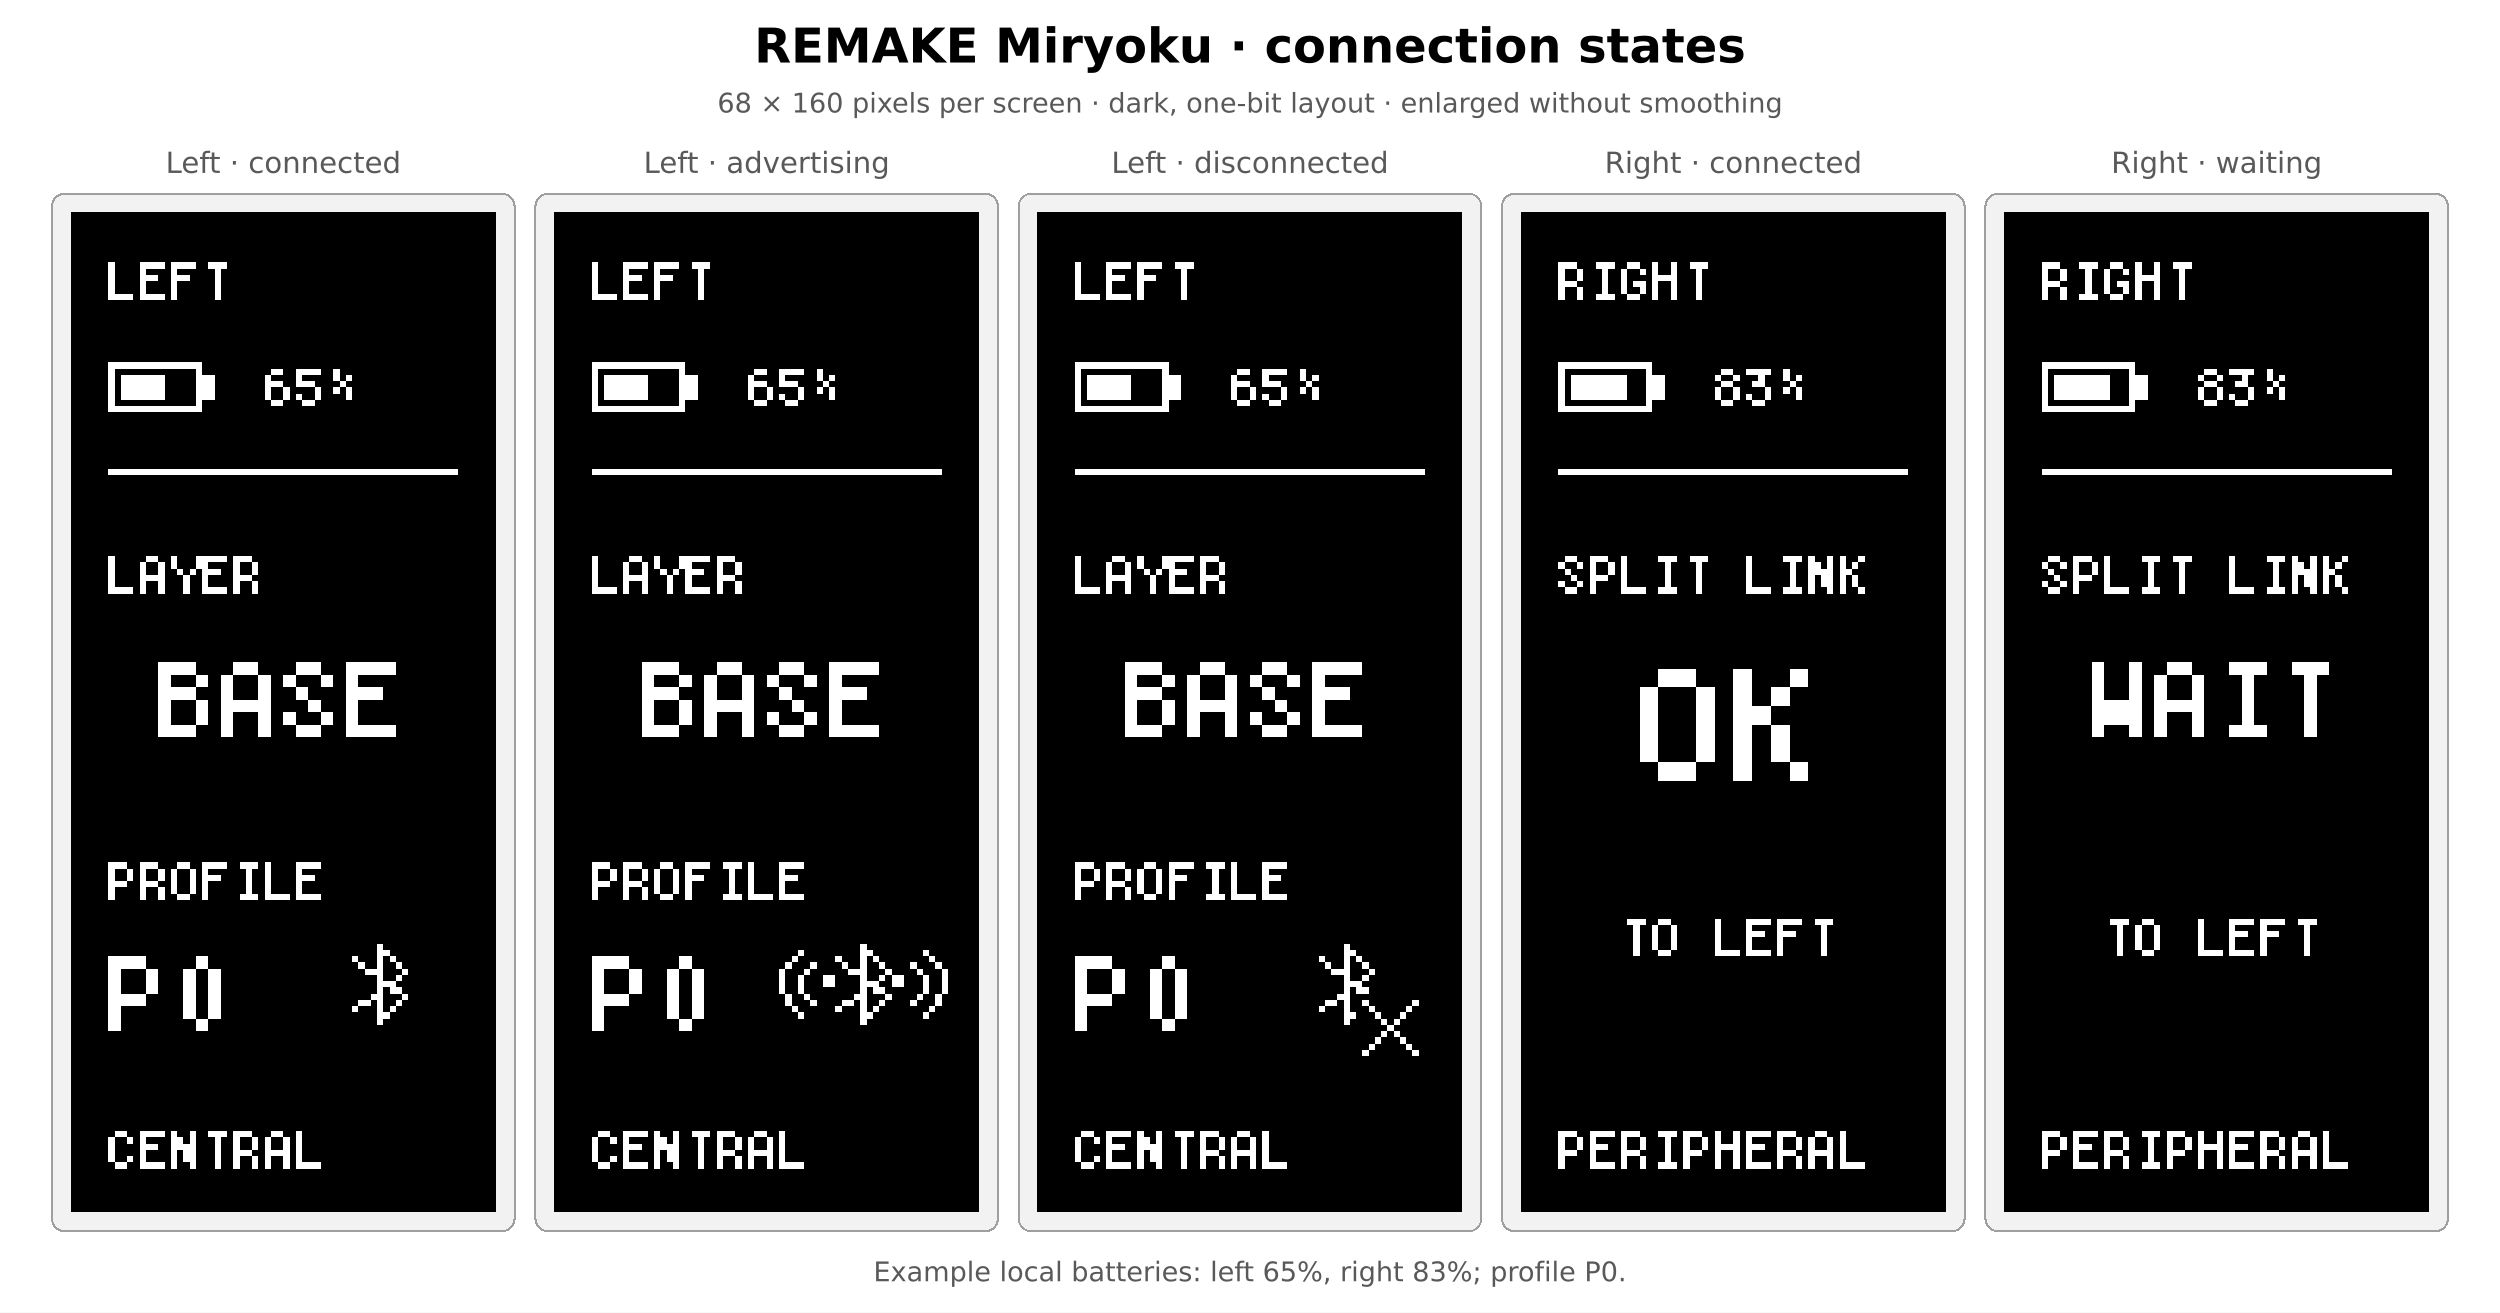
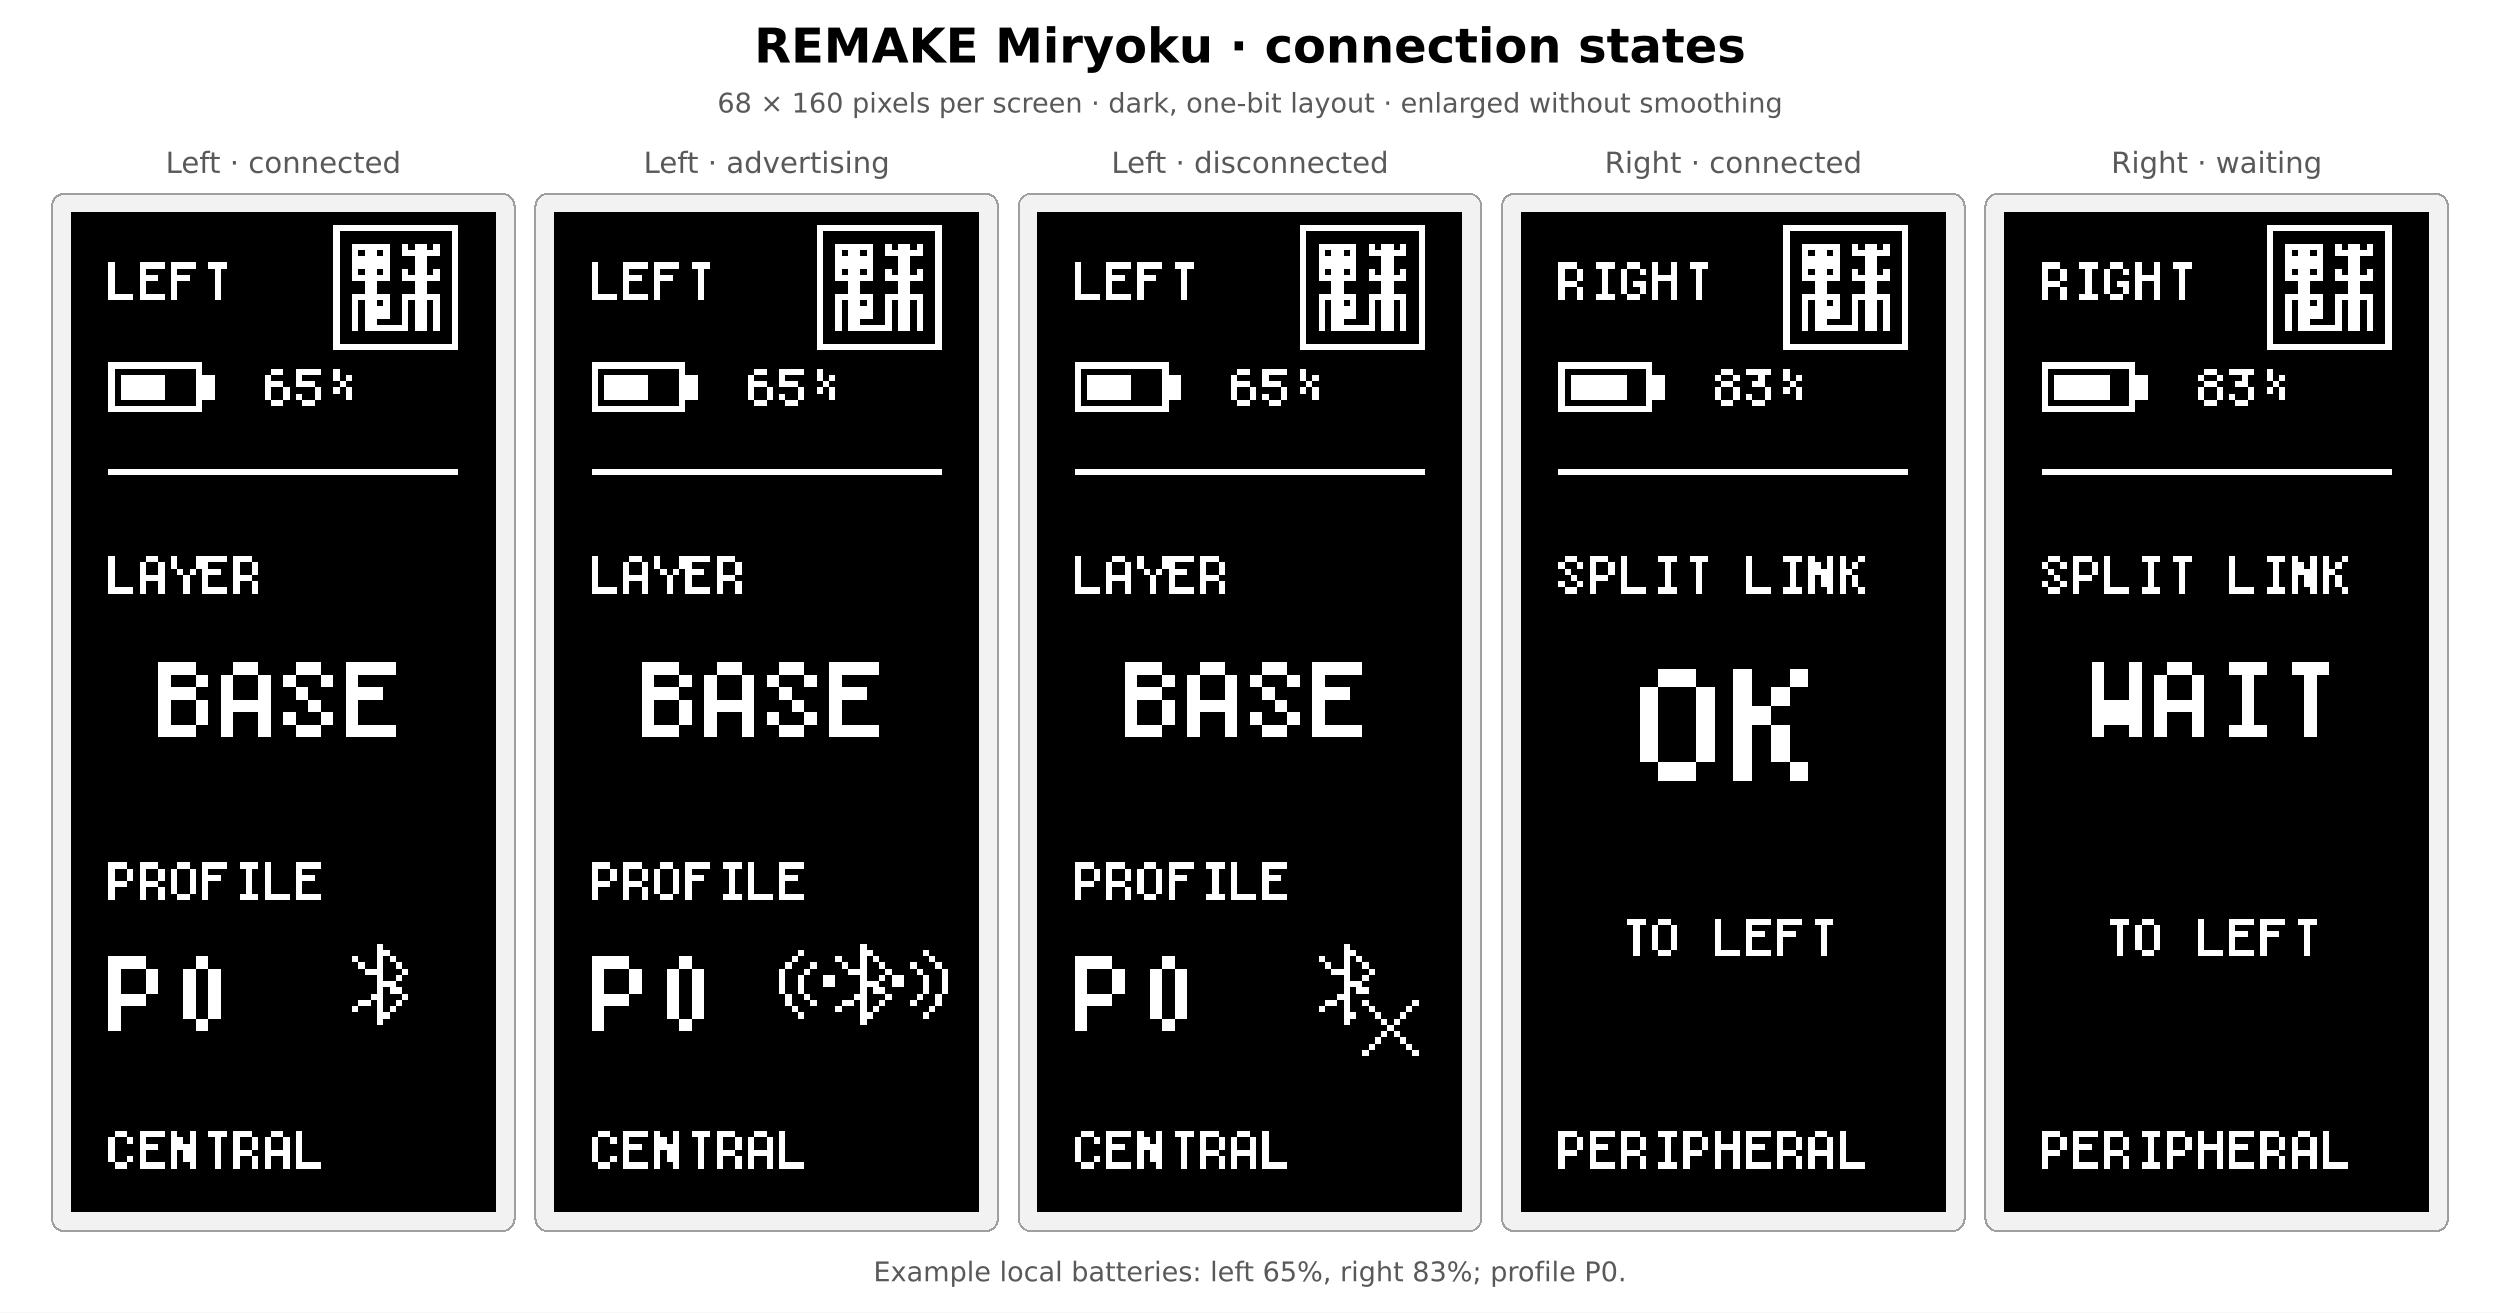
<svg xmlns="http://www.w3.org/2000/svg" width="1200" height="630" viewBox="0 0 1200 630" role="img" aria-labelledby="title description">
+   <defs>
+     <path id="miryoku-seal" fill="#fff" d="M42 2h20v1h-20zM42 3h1v19h-1zM61 3h1v19h-1zM45 5h6v1h-6zM53 5h1v2h-1zM55 5h2v14h-2zM58 5h1v2h-1zM45 6h1v5h-1zM47 6h2v13h-2zM50 6h1v5h-1zM54 6h1v1h-1zM57 6h1v1h-1zM46 7h1v2h-1zM49 7h1v2h-1zM53 9h1v2h-1zM58 9h1v2h-1zM46 10h1v1h-1zM49 10h1v1h-1zM54 10h1v1h-1zM57 10h1v1h-1zM45 13h2v1h-2zM49 13h2v1h-2zM53 13h2v1h-2zM57 13h2v1h-2zM45 14h1v5h-1zM50 14h1v3h-1zM53 14h1v5h-1zM58 14h1v5h-1zM49 15h1v2h-1zM49 18h4v1h-4zM43 21h18v1h-18z" />
+   </defs>
  <rect width="1200" height="100%" fill="#ffffff" />
  <g fill="#000000" font-family="DejaVu Sans, sans-serif" text-anchor="middle">
    <text x="600" y="30" font-size="23" font-weight="600">REMAKE Miryoku · connection states</text>
    <text fill="#595959" x="600" y="54" font-size="13">68 × 160 pixels per screen · dark, one-bit layout · enlarged without smoothing</text>
    <text fill="#595959" x="136" y="83" font-size="14">Left · connected</text>
    <g transform="translate(34 102) scale(3)" shape-rendering="crispEdges">
      <rect class="preview-bezel" x="-3" y="-3" width="74" height="166" rx="2" fill="#f2f2f2" stroke="#9f9f9f" stroke-width="0.333" />
      <rect width="68" height="160" fill="#000" />
+       <use href="#miryoku-seal" />
      <path fill="#fff" d="M6 8h1v1h-1zM11 8h4v1h-4zM16 8h4v1h-4zM22 8h3v1h-3zM6 9h1v1h-1zM11 9h1v1h-1zM16 9h1v1h-1zM23 9h1v1h-1zM6 10h1v1h-1zM11 10h3v1h-3zM16 10h3v1h-3zM23 10h1v1h-1zM6 11h1v1h-1zM11 11h1v1h-1zM16 11h1v1h-1zM23 11h1v1h-1zM6 12h1v1h-1zM11 12h1v1h-1zM16 12h1v1h-1zM23 12h1v1h-1zM6 13h4v1h-4zM11 13h4v1h-4zM16 13h1v1h-1zM23 13h1v1h-1zM6 24h15v1h-15zM6 25h1v1h-1zM20 25h1v1h-1zM32 25h2v1h-2zM36 25h4v1h-4zM42 25h1v1h-1zM6 26h1v1h-1zM8 26h7v1h-7zM20 26h3v1h-3zM31 26h1v1h-1zM36 26h1v1h-1zM42 26h1v1h-1zM44 26h1v1h-1zM6 27h1v1h-1zM8 27h7v1h-7zM20 27h3v1h-3zM31 27h3v1h-3zM36 27h3v1h-3zM43 27h1v1h-1zM6 28h1v1h-1zM8 28h7v1h-7zM20 28h3v1h-3zM31 28h1v1h-1zM34 28h1v1h-1zM39 28h1v1h-1zM42 28h1v1h-1zM44 28h1v1h-1zM6 29h1v1h-1zM8 29h7v1h-7zM20 29h3v1h-3zM31 29h1v1h-1zM34 29h1v1h-1zM36 29h1v1h-1zM39 29h1v1h-1zM44 29h1v1h-1zM6 30h1v1h-1zM20 30h1v1h-1zM32 30h2v1h-2zM37 30h2v1h-2zM6 31h15v1h-15zM6 41h56v1h-56zM6 55h1v1h-1zM12 55h2v1h-2zM16 55h1v1h-1zM20 55h5v1h-5zM26 55h3v1h-3zM6 56h1v1h-1zM11 56h1v1h-1zM14 56h1v1h-1zM16 56h1v1h-1zM20 56h2v1h-2zM26 56h1v1h-1zM29 56h1v1h-1zM6 57h1v1h-1zM11 57h1v1h-1zM14 57h1v1h-1zM17 57h1v1h-1zM19 57h1v1h-1zM21 57h3v1h-3zM26 57h1v1h-1zM29 57h1v1h-1zM6 58h1v1h-1zM11 58h4v1h-4zM18 58h1v1h-1zM21 58h1v1h-1zM26 58h3v1h-3zM6 59h1v1h-1zM11 59h1v1h-1zM14 59h1v1h-1zM18 59h1v1h-1zM21 59h1v1h-1zM26 59h1v1h-1zM29 59h1v1h-1zM6 60h4v1h-4zM11 60h1v1h-1zM14 60h1v1h-1zM18 60h1v1h-1zM21 60h4v1h-4zM26 60h1v1h-1zM29 60h1v1h-1zM14 72h6v1h-6zM26 72h4v1h-4zM36 72h4v1h-4zM44 72h8v1h-8zM14 73h6v1h-6zM26 73h4v1h-4zM36 73h4v1h-4zM44 73h8v1h-8zM14 74h2v1h-2zM20 74h2v1h-2zM24 74h2v1h-2zM30 74h2v1h-2zM34 74h2v1h-2zM40 74h2v1h-2zM44 74h2v1h-2zM14 75h2v1h-2zM20 75h2v1h-2zM24 75h2v1h-2zM30 75h2v1h-2zM34 75h2v1h-2zM40 75h2v1h-2zM44 75h2v1h-2zM14 76h6v1h-6zM24 76h2v1h-2zM30 76h2v1h-2zM36 76h2v1h-2zM44 76h6v1h-6zM14 77h6v1h-6zM24 77h2v1h-2zM30 77h2v1h-2zM36 77h2v1h-2zM44 77h6v1h-6zM14 78h2v1h-2zM20 78h2v1h-2zM24 78h8v1h-8zM38 78h2v1h-2zM44 78h2v1h-2zM14 79h2v1h-2zM20 79h2v1h-2zM24 79h8v1h-8zM38 79h2v1h-2zM44 79h2v1h-2zM14 80h2v1h-2zM20 80h2v1h-2zM24 80h2v1h-2zM30 80h2v1h-2zM34 80h2v1h-2zM40 80h2v1h-2zM44 80h2v1h-2zM14 81h2v1h-2zM20 81h2v1h-2zM24 81h2v1h-2zM30 81h2v1h-2zM34 81h2v1h-2zM40 81h2v1h-2zM44 81h2v1h-2zM14 82h6v1h-6zM24 82h2v1h-2zM30 82h2v1h-2zM36 82h4v1h-4zM44 82h8v1h-8zM14 83h6v1h-6zM24 83h2v1h-2zM30 83h2v1h-2zM36 83h4v1h-4zM44 83h8v1h-8zM6 104h3v1h-3zM11 104h3v1h-3zM17 104h2v1h-2zM21 104h4v1h-4zM27 104h3v1h-3zM31 104h1v1h-1zM36 104h4v1h-4zM6 105h1v1h-1zM9 105h1v1h-1zM11 105h1v1h-1zM14 105h1v1h-1zM16 105h1v1h-1zM19 105h1v1h-1zM21 105h1v1h-1zM28 105h1v1h-1zM31 105h1v1h-1zM36 105h1v1h-1zM6 106h1v1h-1zM9 106h1v1h-1zM11 106h1v1h-1zM14 106h1v1h-1zM16 106h1v1h-1zM19 106h1v1h-1zM21 106h3v1h-3zM28 106h1v1h-1zM31 106h1v1h-1zM36 106h3v1h-3zM6 107h3v1h-3zM11 107h3v1h-3zM16 107h1v1h-1zM19 107h1v1h-1zM21 107h1v1h-1zM28 107h1v1h-1zM31 107h1v1h-1zM36 107h1v1h-1zM6 108h1v1h-1zM11 108h1v1h-1zM14 108h1v1h-1zM16 108h1v1h-1zM19 108h1v1h-1zM21 108h1v1h-1zM28 108h1v1h-1zM31 108h1v1h-1zM36 108h1v1h-1zM6 109h1v1h-1zM11 109h1v1h-1zM14 109h1v1h-1zM17 109h2v1h-2zM21 109h1v1h-1zM27 109h3v1h-3zM31 109h4v1h-4zM36 109h4v1h-4zM49 117h1v1h-1zM49 118h2v1h-2zM6 119h6v1h-6zM20 119h2v1h-2zM45 119h1v1h-1zM49 119h1v1h-1zM51 119h1v1h-1zM6 120h6v1h-6zM20 120h2v1h-2zM46 120h1v1h-1zM49 120h1v1h-1zM52 120h1v1h-1zM6 121h2v1h-2zM12 121h2v1h-2zM18 121h2v1h-2zM22 121h2v1h-2zM47 121h3v1h-3zM53 121h1v1h-1zM6 122h2v1h-2zM12 122h2v1h-2zM18 122h2v1h-2zM22 122h2v1h-2zM49 122h1v1h-1zM52 122h1v1h-1zM6 123h2v1h-2zM12 123h2v1h-2zM18 123h2v1h-2zM22 123h2v1h-2zM49 123h3v1h-3zM6 124h2v1h-2zM12 124h2v1h-2zM18 124h2v1h-2zM22 124h2v1h-2zM49 124h1v1h-1zM51 124h2v1h-2zM6 125h6v1h-6zM18 125h2v1h-2zM22 125h2v1h-2zM48 125h2v1h-2zM53 125h1v1h-1zM6 126h6v1h-6zM18 126h2v1h-2zM22 126h2v1h-2zM46 126h2v1h-2zM49 126h1v1h-1zM52 126h1v1h-1zM6 127h2v1h-2zM18 127h2v1h-2zM22 127h2v1h-2zM45 127h1v1h-1zM49 127h1v1h-1zM51 127h1v1h-1zM6 128h2v1h-2zM18 128h2v1h-2zM22 128h2v1h-2zM49 128h2v1h-2zM6 129h2v1h-2zM20 129h2v1h-2zM49 129h1v1h-1zM6 130h2v1h-2zM20 130h2v1h-2zM7 147h2v1h-2zM11 147h4v1h-4zM16 147h1v1h-1zM19 147h1v1h-1zM22 147h3v1h-3zM26 147h3v1h-3zM32 147h2v1h-2zM36 147h1v1h-1zM6 148h1v1h-1zM9 148h1v1h-1zM11 148h1v1h-1zM16 148h2v1h-2zM19 148h1v1h-1zM23 148h1v1h-1zM26 148h1v1h-1zM29 148h1v1h-1zM31 148h1v1h-1zM34 148h1v1h-1zM36 148h1v1h-1zM6 149h1v1h-1zM11 149h3v1h-3zM16 149h4v1h-4zM23 149h1v1h-1zM26 149h1v1h-1zM29 149h1v1h-1zM31 149h1v1h-1zM34 149h1v1h-1zM36 149h1v1h-1zM6 150h1v1h-1zM11 150h1v1h-1zM16 150h1v1h-1zM18 150h2v1h-2zM23 150h1v1h-1zM26 150h3v1h-3zM31 150h4v1h-4zM36 150h1v1h-1zM6 151h1v1h-1zM9 151h1v1h-1zM11 151h1v1h-1zM16 151h1v1h-1zM18 151h2v1h-2zM23 151h1v1h-1zM26 151h1v1h-1zM29 151h1v1h-1zM31 151h1v1h-1zM34 151h1v1h-1zM36 151h1v1h-1zM7 152h2v1h-2zM11 152h4v1h-4zM16 152h1v1h-1zM19 152h1v1h-1zM23 152h1v1h-1zM26 152h1v1h-1zM29 152h1v1h-1zM31 152h1v1h-1zM34 152h1v1h-1zM36 152h4v1h-4z" />
    </g>
    <text fill="#595959" x="368" y="83" font-size="14">Left · advertising</text>
    <g transform="translate(266 102) scale(3)" shape-rendering="crispEdges">
      <rect class="preview-bezel" x="-3" y="-3" width="74" height="166" rx="2" fill="#f2f2f2" stroke="#9f9f9f" stroke-width="0.333" />
      <rect width="68" height="160" fill="#000" />
+       <use href="#miryoku-seal" />
      <path fill="#fff" d="M6 8h1v1h-1zM11 8h4v1h-4zM16 8h4v1h-4zM22 8h3v1h-3zM6 9h1v1h-1zM11 9h1v1h-1zM16 9h1v1h-1zM23 9h1v1h-1zM6 10h1v1h-1zM11 10h3v1h-3zM16 10h3v1h-3zM23 10h1v1h-1zM6 11h1v1h-1zM11 11h1v1h-1zM16 11h1v1h-1zM23 11h1v1h-1zM6 12h1v1h-1zM11 12h1v1h-1zM16 12h1v1h-1zM23 12h1v1h-1zM6 13h4v1h-4zM11 13h4v1h-4zM16 13h1v1h-1zM23 13h1v1h-1zM6 24h15v1h-15zM6 25h1v1h-1zM20 25h1v1h-1zM32 25h2v1h-2zM36 25h4v1h-4zM42 25h1v1h-1zM6 26h1v1h-1zM8 26h7v1h-7zM20 26h3v1h-3zM31 26h1v1h-1zM36 26h1v1h-1zM42 26h1v1h-1zM44 26h1v1h-1zM6 27h1v1h-1zM8 27h7v1h-7zM20 27h3v1h-3zM31 27h3v1h-3zM36 27h3v1h-3zM43 27h1v1h-1zM6 28h1v1h-1zM8 28h7v1h-7zM20 28h3v1h-3zM31 28h1v1h-1zM34 28h1v1h-1zM39 28h1v1h-1zM42 28h1v1h-1zM44 28h1v1h-1zM6 29h1v1h-1zM8 29h7v1h-7zM20 29h3v1h-3zM31 29h1v1h-1zM34 29h1v1h-1zM36 29h1v1h-1zM39 29h1v1h-1zM44 29h1v1h-1zM6 30h1v1h-1zM20 30h1v1h-1zM32 30h2v1h-2zM37 30h2v1h-2zM6 31h15v1h-15zM6 41h56v1h-56zM6 55h1v1h-1zM12 55h2v1h-2zM16 55h1v1h-1zM20 55h5v1h-5zM26 55h3v1h-3zM6 56h1v1h-1zM11 56h1v1h-1zM14 56h1v1h-1zM16 56h1v1h-1zM20 56h2v1h-2zM26 56h1v1h-1zM29 56h1v1h-1zM6 57h1v1h-1zM11 57h1v1h-1zM14 57h1v1h-1zM17 57h1v1h-1zM19 57h1v1h-1zM21 57h3v1h-3zM26 57h1v1h-1zM29 57h1v1h-1zM6 58h1v1h-1zM11 58h4v1h-4zM18 58h1v1h-1zM21 58h1v1h-1zM26 58h3v1h-3zM6 59h1v1h-1zM11 59h1v1h-1zM14 59h1v1h-1zM18 59h1v1h-1zM21 59h1v1h-1zM26 59h1v1h-1zM29 59h1v1h-1zM6 60h4v1h-4zM11 60h1v1h-1zM14 60h1v1h-1zM18 60h1v1h-1zM21 60h4v1h-4zM26 60h1v1h-1zM29 60h1v1h-1zM14 72h6v1h-6zM26 72h4v1h-4zM36 72h4v1h-4zM44 72h8v1h-8zM14 73h6v1h-6zM26 73h4v1h-4zM36 73h4v1h-4zM44 73h8v1h-8zM14 74h2v1h-2zM20 74h2v1h-2zM24 74h2v1h-2zM30 74h2v1h-2zM34 74h2v1h-2zM40 74h2v1h-2zM44 74h2v1h-2zM14 75h2v1h-2zM20 75h2v1h-2zM24 75h2v1h-2zM30 75h2v1h-2zM34 75h2v1h-2zM40 75h2v1h-2zM44 75h2v1h-2zM14 76h6v1h-6zM24 76h2v1h-2zM30 76h2v1h-2zM36 76h2v1h-2zM44 76h6v1h-6zM14 77h6v1h-6zM24 77h2v1h-2zM30 77h2v1h-2zM36 77h2v1h-2zM44 77h6v1h-6zM14 78h2v1h-2zM20 78h2v1h-2zM24 78h8v1h-8zM38 78h2v1h-2zM44 78h2v1h-2zM14 79h2v1h-2zM20 79h2v1h-2zM24 79h8v1h-8zM38 79h2v1h-2zM44 79h2v1h-2zM14 80h2v1h-2zM20 80h2v1h-2zM24 80h2v1h-2zM30 80h2v1h-2zM34 80h2v1h-2zM40 80h2v1h-2zM44 80h2v1h-2zM14 81h2v1h-2zM20 81h2v1h-2zM24 81h2v1h-2zM30 81h2v1h-2zM34 81h2v1h-2zM40 81h2v1h-2zM44 81h2v1h-2zM14 82h6v1h-6zM24 82h2v1h-2zM30 82h2v1h-2zM36 82h4v1h-4zM44 82h8v1h-8zM14 83h6v1h-6zM24 83h2v1h-2zM30 83h2v1h-2zM36 83h4v1h-4zM44 83h8v1h-8zM6 104h3v1h-3zM11 104h3v1h-3zM17 104h2v1h-2zM21 104h4v1h-4zM27 104h3v1h-3zM31 104h1v1h-1zM36 104h4v1h-4zM6 105h1v1h-1zM9 105h1v1h-1zM11 105h1v1h-1zM14 105h1v1h-1zM16 105h1v1h-1zM19 105h1v1h-1zM21 105h1v1h-1zM28 105h1v1h-1zM31 105h1v1h-1zM36 105h1v1h-1zM6 106h1v1h-1zM9 106h1v1h-1zM11 106h1v1h-1zM14 106h1v1h-1zM16 106h1v1h-1zM19 106h1v1h-1zM21 106h3v1h-3zM28 106h1v1h-1zM31 106h1v1h-1zM36 106h3v1h-3zM6 107h3v1h-3zM11 107h3v1h-3zM16 107h1v1h-1zM19 107h1v1h-1zM21 107h1v1h-1zM28 107h1v1h-1zM31 107h1v1h-1zM36 107h1v1h-1zM6 108h1v1h-1zM11 108h1v1h-1zM14 108h1v1h-1zM16 108h1v1h-1zM19 108h1v1h-1zM21 108h1v1h-1zM28 108h1v1h-1zM31 108h1v1h-1zM36 108h1v1h-1zM6 109h1v1h-1zM11 109h1v1h-1zM14 109h1v1h-1zM17 109h2v1h-2zM21 109h1v1h-1zM27 109h3v1h-3zM31 109h4v1h-4zM36 109h4v1h-4zM49 117h1v1h-1zM39 118h1v1h-1zM49 118h2v1h-2zM59 118h1v1h-1zM6 119h6v1h-6zM20 119h2v1h-2zM38 119h1v1h-1zM45 119h1v1h-1zM49 119h1v1h-1zM51 119h1v1h-1zM60 119h1v1h-1zM6 120h6v1h-6zM20 120h2v1h-2zM37 120h1v1h-1zM41 120h1v1h-1zM46 120h1v1h-1zM49 120h1v1h-1zM52 120h1v1h-1zM57 120h1v1h-1zM61 120h1v1h-1zM6 121h2v1h-2zM12 121h2v1h-2zM18 121h2v1h-2zM22 121h2v1h-2zM36 121h1v1h-1zM40 121h1v1h-1zM47 121h3v1h-3zM53 121h1v1h-1zM58 121h1v1h-1zM62 121h1v1h-1zM6 122h2v1h-2zM12 122h2v1h-2zM18 122h2v1h-2zM22 122h2v1h-2zM36 122h1v1h-1zM39 122h1v1h-1zM43 122h2v1h-2zM49 122h1v1h-1zM52 122h1v1h-1zM54 122h2v1h-2zM59 122h1v1h-1zM62 122h1v1h-1zM6 123h2v1h-2zM12 123h2v1h-2zM18 123h2v1h-2zM22 123h2v1h-2zM36 123h1v1h-1zM39 123h1v1h-1zM43 123h2v1h-2zM49 123h3v1h-3zM54 123h2v1h-2zM59 123h1v1h-1zM62 123h1v1h-1zM6 124h2v1h-2zM12 124h2v1h-2zM18 124h2v1h-2zM22 124h2v1h-2zM36 124h1v1h-1zM39 124h1v1h-1zM49 124h1v1h-1zM51 124h2v1h-2zM59 124h1v1h-1zM62 124h1v1h-1zM6 125h6v1h-6zM18 125h2v1h-2zM22 125h2v1h-2zM37 125h1v1h-1zM40 125h1v1h-1zM48 125h2v1h-2zM53 125h1v1h-1zM58 125h1v1h-1zM61 125h1v1h-1zM6 126h6v1h-6zM18 126h2v1h-2zM22 126h2v1h-2zM37 126h1v1h-1zM41 126h1v1h-1zM46 126h2v1h-2zM49 126h1v1h-1zM52 126h1v1h-1zM57 126h1v1h-1zM61 126h1v1h-1zM6 127h2v1h-2zM18 127h2v1h-2zM22 127h2v1h-2zM38 127h1v1h-1zM45 127h1v1h-1zM49 127h1v1h-1zM51 127h1v1h-1zM60 127h1v1h-1zM6 128h2v1h-2zM18 128h2v1h-2zM22 128h2v1h-2zM39 128h1v1h-1zM49 128h2v1h-2zM59 128h1v1h-1zM6 129h2v1h-2zM20 129h2v1h-2zM49 129h1v1h-1zM6 130h2v1h-2zM20 130h2v1h-2zM7 147h2v1h-2zM11 147h4v1h-4zM16 147h1v1h-1zM19 147h1v1h-1zM22 147h3v1h-3zM26 147h3v1h-3zM32 147h2v1h-2zM36 147h1v1h-1zM6 148h1v1h-1zM9 148h1v1h-1zM11 148h1v1h-1zM16 148h2v1h-2zM19 148h1v1h-1zM23 148h1v1h-1zM26 148h1v1h-1zM29 148h1v1h-1zM31 148h1v1h-1zM34 148h1v1h-1zM36 148h1v1h-1zM6 149h1v1h-1zM11 149h3v1h-3zM16 149h4v1h-4zM23 149h1v1h-1zM26 149h1v1h-1zM29 149h1v1h-1zM31 149h1v1h-1zM34 149h1v1h-1zM36 149h1v1h-1zM6 150h1v1h-1zM11 150h1v1h-1zM16 150h1v1h-1zM18 150h2v1h-2zM23 150h1v1h-1zM26 150h3v1h-3zM31 150h4v1h-4zM36 150h1v1h-1zM6 151h1v1h-1zM9 151h1v1h-1zM11 151h1v1h-1zM16 151h1v1h-1zM18 151h2v1h-2zM23 151h1v1h-1zM26 151h1v1h-1zM29 151h1v1h-1zM31 151h1v1h-1zM34 151h1v1h-1zM36 151h1v1h-1zM7 152h2v1h-2zM11 152h4v1h-4zM16 152h1v1h-1zM19 152h1v1h-1zM23 152h1v1h-1zM26 152h1v1h-1zM29 152h1v1h-1zM31 152h1v1h-1zM34 152h1v1h-1zM36 152h4v1h-4z" />
    </g>
    <text fill="#595959" x="600" y="83" font-size="14">Left · disconnected</text>
    <g transform="translate(498 102) scale(3)" shape-rendering="crispEdges">
      <rect class="preview-bezel" x="-3" y="-3" width="74" height="166" rx="2" fill="#f2f2f2" stroke="#9f9f9f" stroke-width="0.333" />
      <rect width="68" height="160" fill="#000" />
+       <use href="#miryoku-seal" />
      <path fill="#fff" d="M6 8h1v1h-1zM11 8h4v1h-4zM16 8h4v1h-4zM22 8h3v1h-3zM6 9h1v1h-1zM11 9h1v1h-1zM16 9h1v1h-1zM23 9h1v1h-1zM6 10h1v1h-1zM11 10h3v1h-3zM16 10h3v1h-3zM23 10h1v1h-1zM6 11h1v1h-1zM11 11h1v1h-1zM16 11h1v1h-1zM23 11h1v1h-1zM6 12h1v1h-1zM11 12h1v1h-1zM16 12h1v1h-1zM23 12h1v1h-1zM6 13h4v1h-4zM11 13h4v1h-4zM16 13h1v1h-1zM23 13h1v1h-1zM6 24h15v1h-15zM6 25h1v1h-1zM20 25h1v1h-1zM32 25h2v1h-2zM36 25h4v1h-4zM42 25h1v1h-1zM6 26h1v1h-1zM8 26h7v1h-7zM20 26h3v1h-3zM31 26h1v1h-1zM36 26h1v1h-1zM42 26h1v1h-1zM44 26h1v1h-1zM6 27h1v1h-1zM8 27h7v1h-7zM20 27h3v1h-3zM31 27h3v1h-3zM36 27h3v1h-3zM43 27h1v1h-1zM6 28h1v1h-1zM8 28h7v1h-7zM20 28h3v1h-3zM31 28h1v1h-1zM34 28h1v1h-1zM39 28h1v1h-1zM42 28h1v1h-1zM44 28h1v1h-1zM6 29h1v1h-1zM8 29h7v1h-7zM20 29h3v1h-3zM31 29h1v1h-1zM34 29h1v1h-1zM36 29h1v1h-1zM39 29h1v1h-1zM44 29h1v1h-1zM6 30h1v1h-1zM20 30h1v1h-1zM32 30h2v1h-2zM37 30h2v1h-2zM6 31h15v1h-15zM6 41h56v1h-56zM6 55h1v1h-1zM12 55h2v1h-2zM16 55h1v1h-1zM20 55h5v1h-5zM26 55h3v1h-3zM6 56h1v1h-1zM11 56h1v1h-1zM14 56h1v1h-1zM16 56h1v1h-1zM20 56h2v1h-2zM26 56h1v1h-1zM29 56h1v1h-1zM6 57h1v1h-1zM11 57h1v1h-1zM14 57h1v1h-1zM17 57h1v1h-1zM19 57h1v1h-1zM21 57h3v1h-3zM26 57h1v1h-1zM29 57h1v1h-1zM6 58h1v1h-1zM11 58h4v1h-4zM18 58h1v1h-1zM21 58h1v1h-1zM26 58h3v1h-3zM6 59h1v1h-1zM11 59h1v1h-1zM14 59h1v1h-1zM18 59h1v1h-1zM21 59h1v1h-1zM26 59h1v1h-1zM29 59h1v1h-1zM6 60h4v1h-4zM11 60h1v1h-1zM14 60h1v1h-1zM18 60h1v1h-1zM21 60h4v1h-4zM26 60h1v1h-1zM29 60h1v1h-1zM14 72h6v1h-6zM26 72h4v1h-4zM36 72h4v1h-4zM44 72h8v1h-8zM14 73h6v1h-6zM26 73h4v1h-4zM36 73h4v1h-4zM44 73h8v1h-8zM14 74h2v1h-2zM20 74h2v1h-2zM24 74h2v1h-2zM30 74h2v1h-2zM34 74h2v1h-2zM40 74h2v1h-2zM44 74h2v1h-2zM14 75h2v1h-2zM20 75h2v1h-2zM24 75h2v1h-2zM30 75h2v1h-2zM34 75h2v1h-2zM40 75h2v1h-2zM44 75h2v1h-2zM14 76h6v1h-6zM24 76h2v1h-2zM30 76h2v1h-2zM36 76h2v1h-2zM44 76h6v1h-6zM14 77h6v1h-6zM24 77h2v1h-2zM30 77h2v1h-2zM36 77h2v1h-2zM44 77h6v1h-6zM14 78h2v1h-2zM20 78h2v1h-2zM24 78h8v1h-8zM38 78h2v1h-2zM44 78h2v1h-2zM14 79h2v1h-2zM20 79h2v1h-2zM24 79h8v1h-8zM38 79h2v1h-2zM44 79h2v1h-2zM14 80h2v1h-2zM20 80h2v1h-2zM24 80h2v1h-2zM30 80h2v1h-2zM34 80h2v1h-2zM40 80h2v1h-2zM44 80h2v1h-2zM14 81h2v1h-2zM20 81h2v1h-2zM24 81h2v1h-2zM30 81h2v1h-2zM34 81h2v1h-2zM40 81h2v1h-2zM44 81h2v1h-2zM14 82h6v1h-6zM24 82h2v1h-2zM30 82h2v1h-2zM36 82h4v1h-4zM44 82h8v1h-8zM14 83h6v1h-6zM24 83h2v1h-2zM30 83h2v1h-2zM36 83h4v1h-4zM44 83h8v1h-8zM6 104h3v1h-3zM11 104h3v1h-3zM17 104h2v1h-2zM21 104h4v1h-4zM27 104h3v1h-3zM31 104h1v1h-1zM36 104h4v1h-4zM6 105h1v1h-1zM9 105h1v1h-1zM11 105h1v1h-1zM14 105h1v1h-1zM16 105h1v1h-1zM19 105h1v1h-1zM21 105h1v1h-1zM28 105h1v1h-1zM31 105h1v1h-1zM36 105h1v1h-1zM6 106h1v1h-1zM9 106h1v1h-1zM11 106h1v1h-1zM14 106h1v1h-1zM16 106h1v1h-1zM19 106h1v1h-1zM21 106h3v1h-3zM28 106h1v1h-1zM31 106h1v1h-1zM36 106h3v1h-3zM6 107h3v1h-3zM11 107h3v1h-3zM16 107h1v1h-1zM19 107h1v1h-1zM21 107h1v1h-1zM28 107h1v1h-1zM31 107h1v1h-1zM36 107h1v1h-1zM6 108h1v1h-1zM11 108h1v1h-1zM14 108h1v1h-1zM16 108h1v1h-1zM19 108h1v1h-1zM21 108h1v1h-1zM28 108h1v1h-1zM31 108h1v1h-1zM36 108h1v1h-1zM6 109h1v1h-1zM11 109h1v1h-1zM14 109h1v1h-1zM17 109h2v1h-2zM21 109h1v1h-1zM27 109h3v1h-3zM31 109h4v1h-4zM36 109h4v1h-4zM49 117h1v1h-1zM49 118h2v1h-2zM6 119h6v1h-6zM20 119h2v1h-2zM45 119h1v1h-1zM49 119h1v1h-1zM51 119h1v1h-1zM6 120h6v1h-6zM20 120h2v1h-2zM46 120h1v1h-1zM49 120h1v1h-1zM52 120h1v1h-1zM6 121h2v1h-2zM12 121h2v1h-2zM18 121h2v1h-2zM22 121h2v1h-2zM47 121h3v1h-3zM53 121h1v1h-1zM6 122h2v1h-2zM12 122h2v1h-2zM18 122h2v1h-2zM22 122h2v1h-2zM49 122h1v1h-1zM52 122h1v1h-1zM6 123h2v1h-2zM12 123h2v1h-2zM18 123h2v1h-2zM22 123h2v1h-2zM49 123h3v1h-3zM6 124h2v1h-2zM12 124h2v1h-2zM18 124h2v1h-2zM22 124h2v1h-2zM49 124h1v1h-1zM51 124h2v1h-2zM6 125h6v1h-6zM18 125h2v1h-2zM22 125h2v1h-2zM48 125h2v1h-2zM6 126h6v1h-6zM18 126h2v1h-2zM22 126h2v1h-2zM46 126h2v1h-2zM49 126h1v1h-1zM52 126h1v1h-1zM60 126h1v1h-1zM6 127h2v1h-2zM18 127h2v1h-2zM22 127h2v1h-2zM45 127h1v1h-1zM49 127h1v1h-1zM53 127h1v1h-1zM59 127h1v1h-1zM6 128h2v1h-2zM18 128h2v1h-2zM22 128h2v1h-2zM49 128h2v1h-2zM54 128h1v1h-1zM58 128h1v1h-1zM6 129h2v1h-2zM20 129h2v1h-2zM49 129h1v1h-1zM55 129h1v1h-1zM57 129h1v1h-1zM6 130h2v1h-2zM20 130h2v1h-2zM56 130h1v1h-1zM55 131h1v1h-1zM57 131h1v1h-1zM54 132h1v1h-1zM58 132h1v1h-1zM53 133h1v1h-1zM59 133h1v1h-1zM52 134h1v1h-1zM60 134h1v1h-1zM7 147h2v1h-2zM11 147h4v1h-4zM16 147h1v1h-1zM19 147h1v1h-1zM22 147h3v1h-3zM26 147h3v1h-3zM32 147h2v1h-2zM36 147h1v1h-1zM6 148h1v1h-1zM9 148h1v1h-1zM11 148h1v1h-1zM16 148h2v1h-2zM19 148h1v1h-1zM23 148h1v1h-1zM26 148h1v1h-1zM29 148h1v1h-1zM31 148h1v1h-1zM34 148h1v1h-1zM36 148h1v1h-1zM6 149h1v1h-1zM11 149h3v1h-3zM16 149h4v1h-4zM23 149h1v1h-1zM26 149h1v1h-1zM29 149h1v1h-1zM31 149h1v1h-1zM34 149h1v1h-1zM36 149h1v1h-1zM6 150h1v1h-1zM11 150h1v1h-1zM16 150h1v1h-1zM18 150h2v1h-2zM23 150h1v1h-1zM26 150h3v1h-3zM31 150h4v1h-4zM36 150h1v1h-1zM6 151h1v1h-1zM9 151h1v1h-1zM11 151h1v1h-1zM16 151h1v1h-1zM18 151h2v1h-2zM23 151h1v1h-1zM26 151h1v1h-1zM29 151h1v1h-1zM31 151h1v1h-1zM34 151h1v1h-1zM36 151h1v1h-1zM7 152h2v1h-2zM11 152h4v1h-4zM16 152h1v1h-1zM19 152h1v1h-1zM23 152h1v1h-1zM26 152h1v1h-1zM29 152h1v1h-1zM31 152h1v1h-1zM34 152h1v1h-1zM36 152h4v1h-4z" />
    </g>
    <text fill="#595959" x="832" y="83" font-size="14">Right · connected</text>
    <g transform="translate(730 102) scale(3)" shape-rendering="crispEdges">
      <rect class="preview-bezel" x="-3" y="-3" width="74" height="166" rx="2" fill="#f2f2f2" stroke="#9f9f9f" stroke-width="0.333" />
      <rect width="68" height="160" fill="#000" />
+       <use href="#miryoku-seal" />
      <path fill="#fff" d="M6 8h3v1h-3zM12 8h3v1h-3zM17 8h2v1h-2zM21 8h1v1h-1zM24 8h1v1h-1zM27 8h3v1h-3zM6 9h1v1h-1zM9 9h1v1h-1zM13 9h1v1h-1zM16 9h1v1h-1zM19 9h1v1h-1zM21 9h1v1h-1zM24 9h1v1h-1zM28 9h1v1h-1zM6 10h1v1h-1zM9 10h1v1h-1zM13 10h1v1h-1zM16 10h1v1h-1zM21 10h4v1h-4zM28 10h1v1h-1zM6 11h3v1h-3zM13 11h1v1h-1zM16 11h1v1h-1zM18 11h2v1h-2zM21 11h1v1h-1zM24 11h1v1h-1zM28 11h1v1h-1zM6 12h1v1h-1zM9 12h1v1h-1zM13 12h1v1h-1zM16 12h1v1h-1zM19 12h1v1h-1zM21 12h1v1h-1zM24 12h1v1h-1zM28 12h1v1h-1zM6 13h1v1h-1zM9 13h1v1h-1zM12 13h3v1h-3zM17 13h2v1h-2zM21 13h1v1h-1zM24 13h1v1h-1zM28 13h1v1h-1zM6 24h15v1h-15zM6 25h1v1h-1zM20 25h1v1h-1zM32 25h2v1h-2zM36 25h4v1h-4zM42 25h1v1h-1zM6 26h1v1h-1zM8 26h9v1h-9zM20 26h3v1h-3zM31 26h1v1h-1zM34 26h1v1h-1zM38 26h1v1h-1zM42 26h1v1h-1zM44 26h1v1h-1zM6 27h1v1h-1zM8 27h9v1h-9zM20 27h3v1h-3zM32 27h2v1h-2zM37 27h2v1h-2zM43 27h1v1h-1zM6 28h1v1h-1zM8 28h9v1h-9zM20 28h3v1h-3zM31 28h1v1h-1zM34 28h1v1h-1zM39 28h1v1h-1zM42 28h1v1h-1zM44 28h1v1h-1zM6 29h1v1h-1zM8 29h9v1h-9zM20 29h3v1h-3zM31 29h1v1h-1zM34 29h1v1h-1zM36 29h1v1h-1zM39 29h1v1h-1zM44 29h1v1h-1zM6 30h1v1h-1zM20 30h1v1h-1zM32 30h2v1h-2zM37 30h2v1h-2zM6 31h15v1h-15zM6 41h56v1h-56zM7 55h2v1h-2zM11 55h3v1h-3zM16 55h1v1h-1zM22 55h3v1h-3zM27 55h3v1h-3zM36 55h1v1h-1zM42 55h3v1h-3zM46 55h1v1h-1zM49 55h1v1h-1zM51 55h1v1h-1zM54 55h1v1h-1zM6 56h1v1h-1zM9 56h1v1h-1zM11 56h1v1h-1zM14 56h1v1h-1zM16 56h1v1h-1zM23 56h1v1h-1zM28 56h1v1h-1zM36 56h1v1h-1zM43 56h1v1h-1zM46 56h2v1h-2zM49 56h1v1h-1zM51 56h1v1h-1zM53 56h1v1h-1zM7 57h1v1h-1zM11 57h1v1h-1zM14 57h1v1h-1zM16 57h1v1h-1zM23 57h1v1h-1zM28 57h1v1h-1zM36 57h1v1h-1zM43 57h1v1h-1zM46 57h4v1h-4zM51 57h2v1h-2zM8 58h1v1h-1zM11 58h3v1h-3zM16 58h1v1h-1zM23 58h1v1h-1zM28 58h1v1h-1zM36 58h1v1h-1zM43 58h1v1h-1zM46 58h1v1h-1zM48 58h2v1h-2zM51 58h1v1h-1zM53 58h1v1h-1zM6 59h1v1h-1zM9 59h1v1h-1zM11 59h1v1h-1zM16 59h1v1h-1zM23 59h1v1h-1zM28 59h1v1h-1zM36 59h1v1h-1zM43 59h1v1h-1zM46 59h1v1h-1zM48 59h2v1h-2zM51 59h1v1h-1zM53 59h1v1h-1zM7 60h2v1h-2zM11 60h1v1h-1zM16 60h4v1h-4zM22 60h3v1h-3zM28 60h1v1h-1zM36 60h4v1h-4zM42 60h3v1h-3zM46 60h1v1h-1zM49 60h1v1h-1zM51 60h1v1h-1zM54 60h1v1h-1zM22 73h6v1h-6zM34 73h3v1h-3zM43 73h3v1h-3zM22 74h6v1h-6zM34 74h3v1h-3zM43 74h3v1h-3zM22 75h6v1h-6zM34 75h3v1h-3zM43 75h3v1h-3zM19 76h3v1h-3zM28 76h3v1h-3zM34 76h3v1h-3zM40 76h3v1h-3zM19 77h3v1h-3zM28 77h3v1h-3zM34 77h3v1h-3zM40 77h3v1h-3zM19 78h3v1h-3zM28 78h3v1h-3zM34 78h3v1h-3zM40 78h3v1h-3zM19 79h3v1h-3zM28 79h3v1h-3zM34 79h6v1h-6zM19 80h3v1h-3zM28 80h3v1h-3zM34 80h6v1h-6zM19 81h3v1h-3zM28 81h3v1h-3zM34 81h6v1h-6zM19 82h3v1h-3zM28 82h3v1h-3zM34 82h3v1h-3zM40 82h3v1h-3zM19 83h3v1h-3zM28 83h3v1h-3zM34 83h3v1h-3zM40 83h3v1h-3zM19 84h3v1h-3zM28 84h3v1h-3zM34 84h3v1h-3zM40 84h3v1h-3zM19 85h3v1h-3zM28 85h3v1h-3zM34 85h3v1h-3zM40 85h3v1h-3zM19 86h3v1h-3zM28 86h3v1h-3zM34 86h3v1h-3zM40 86h3v1h-3zM19 87h3v1h-3zM28 87h3v1h-3zM34 87h3v1h-3zM40 87h3v1h-3zM22 88h6v1h-6zM34 88h3v1h-3zM43 88h3v1h-3zM22 89h6v1h-6zM34 89h3v1h-3zM43 89h3v1h-3zM22 90h6v1h-6zM34 90h3v1h-3zM43 90h3v1h-3zM17 113h3v1h-3zM22 113h2v1h-2zM31 113h1v1h-1zM36 113h4v1h-4zM41 113h4v1h-4zM47 113h3v1h-3zM18 114h1v1h-1zM21 114h1v1h-1zM24 114h1v1h-1zM31 114h1v1h-1zM36 114h1v1h-1zM41 114h1v1h-1zM48 114h1v1h-1zM18 115h1v1h-1zM21 115h1v1h-1zM24 115h1v1h-1zM31 115h1v1h-1zM36 115h3v1h-3zM41 115h3v1h-3zM48 115h1v1h-1zM18 116h1v1h-1zM21 116h1v1h-1zM24 116h1v1h-1zM31 116h1v1h-1zM36 116h1v1h-1zM41 116h1v1h-1zM48 116h1v1h-1zM18 117h1v1h-1zM21 117h1v1h-1zM24 117h1v1h-1zM31 117h1v1h-1zM36 117h1v1h-1zM41 117h1v1h-1zM48 117h1v1h-1zM18 118h1v1h-1zM22 118h2v1h-2zM31 118h4v1h-4zM36 118h4v1h-4zM41 118h1v1h-1zM48 118h1v1h-1zM6 147h3v1h-3zM11 147h4v1h-4zM16 147h3v1h-3zM22 147h3v1h-3zM26 147h3v1h-3zM31 147h1v1h-1zM34 147h1v1h-1zM36 147h4v1h-4zM41 147h3v1h-3zM47 147h2v1h-2zM51 147h1v1h-1zM6 148h1v1h-1zM9 148h1v1h-1zM11 148h1v1h-1zM16 148h1v1h-1zM19 148h1v1h-1zM23 148h1v1h-1zM26 148h1v1h-1zM29 148h1v1h-1zM31 148h1v1h-1zM34 148h1v1h-1zM36 148h1v1h-1zM41 148h1v1h-1zM44 148h1v1h-1zM46 148h1v1h-1zM49 148h1v1h-1zM51 148h1v1h-1zM6 149h1v1h-1zM9 149h1v1h-1zM11 149h3v1h-3zM16 149h1v1h-1zM19 149h1v1h-1zM23 149h1v1h-1zM26 149h1v1h-1zM29 149h1v1h-1zM31 149h4v1h-4zM36 149h3v1h-3zM41 149h1v1h-1zM44 149h1v1h-1zM46 149h1v1h-1zM49 149h1v1h-1zM51 149h1v1h-1zM6 150h3v1h-3zM11 150h1v1h-1zM16 150h3v1h-3zM23 150h1v1h-1zM26 150h3v1h-3zM31 150h1v1h-1zM34 150h1v1h-1zM36 150h1v1h-1zM41 150h3v1h-3zM46 150h4v1h-4zM51 150h1v1h-1zM6 151h1v1h-1zM11 151h1v1h-1zM16 151h1v1h-1zM19 151h1v1h-1zM23 151h1v1h-1zM26 151h1v1h-1zM31 151h1v1h-1zM34 151h1v1h-1zM36 151h1v1h-1zM41 151h1v1h-1zM44 151h1v1h-1zM46 151h1v1h-1zM49 151h1v1h-1zM51 151h1v1h-1zM6 152h1v1h-1zM11 152h4v1h-4zM16 152h1v1h-1zM19 152h1v1h-1zM22 152h3v1h-3zM26 152h1v1h-1zM31 152h1v1h-1zM34 152h1v1h-1zM36 152h4v1h-4zM41 152h1v1h-1zM44 152h1v1h-1zM46 152h1v1h-1zM49 152h1v1h-1zM51 152h4v1h-4z" />
    </g>
    <text fill="#595959" x="1064" y="83" font-size="14">Right · waiting</text>
    <g transform="translate(962 102) scale(3)" shape-rendering="crispEdges">
      <rect class="preview-bezel" x="-3" y="-3" width="74" height="166" rx="2" fill="#f2f2f2" stroke="#9f9f9f" stroke-width="0.333" />
      <rect width="68" height="160" fill="#000" />
+       <use href="#miryoku-seal" />
      <path fill="#fff" d="M6 8h3v1h-3zM12 8h3v1h-3zM17 8h2v1h-2zM21 8h1v1h-1zM24 8h1v1h-1zM27 8h3v1h-3zM6 9h1v1h-1zM9 9h1v1h-1zM13 9h1v1h-1zM16 9h1v1h-1zM19 9h1v1h-1zM21 9h1v1h-1zM24 9h1v1h-1zM28 9h1v1h-1zM6 10h1v1h-1zM9 10h1v1h-1zM13 10h1v1h-1zM16 10h1v1h-1zM21 10h4v1h-4zM28 10h1v1h-1zM6 11h3v1h-3zM13 11h1v1h-1zM16 11h1v1h-1zM18 11h2v1h-2zM21 11h1v1h-1zM24 11h1v1h-1zM28 11h1v1h-1zM6 12h1v1h-1zM9 12h1v1h-1zM13 12h1v1h-1zM16 12h1v1h-1zM19 12h1v1h-1zM21 12h1v1h-1zM24 12h1v1h-1zM28 12h1v1h-1zM6 13h1v1h-1zM9 13h1v1h-1zM12 13h3v1h-3zM17 13h2v1h-2zM21 13h1v1h-1zM24 13h1v1h-1zM28 13h1v1h-1zM6 24h15v1h-15zM6 25h1v1h-1zM20 25h1v1h-1zM32 25h2v1h-2zM36 25h4v1h-4zM42 25h1v1h-1zM6 26h1v1h-1zM8 26h9v1h-9zM20 26h3v1h-3zM31 26h1v1h-1zM34 26h1v1h-1zM38 26h1v1h-1zM42 26h1v1h-1zM44 26h1v1h-1zM6 27h1v1h-1zM8 27h9v1h-9zM20 27h3v1h-3zM32 27h2v1h-2zM37 27h2v1h-2zM43 27h1v1h-1zM6 28h1v1h-1zM8 28h9v1h-9zM20 28h3v1h-3zM31 28h1v1h-1zM34 28h1v1h-1zM39 28h1v1h-1zM42 28h1v1h-1zM44 28h1v1h-1zM6 29h1v1h-1zM8 29h9v1h-9zM20 29h3v1h-3zM31 29h1v1h-1zM34 29h1v1h-1zM36 29h1v1h-1zM39 29h1v1h-1zM44 29h1v1h-1zM6 30h1v1h-1zM20 30h1v1h-1zM32 30h2v1h-2zM37 30h2v1h-2zM6 31h15v1h-15zM6 41h56v1h-56zM7 55h2v1h-2zM11 55h3v1h-3zM16 55h1v1h-1zM22 55h3v1h-3zM27 55h3v1h-3zM36 55h1v1h-1zM42 55h3v1h-3zM46 55h1v1h-1zM49 55h1v1h-1zM51 55h1v1h-1zM54 55h1v1h-1zM6 56h1v1h-1zM9 56h1v1h-1zM11 56h1v1h-1zM14 56h1v1h-1zM16 56h1v1h-1zM23 56h1v1h-1zM28 56h1v1h-1zM36 56h1v1h-1zM43 56h1v1h-1zM46 56h2v1h-2zM49 56h1v1h-1zM51 56h1v1h-1zM53 56h1v1h-1zM7 57h1v1h-1zM11 57h1v1h-1zM14 57h1v1h-1zM16 57h1v1h-1zM23 57h1v1h-1zM28 57h1v1h-1zM36 57h1v1h-1zM43 57h1v1h-1zM46 57h4v1h-4zM51 57h2v1h-2zM8 58h1v1h-1zM11 58h3v1h-3zM16 58h1v1h-1zM23 58h1v1h-1zM28 58h1v1h-1zM36 58h1v1h-1zM43 58h1v1h-1zM46 58h1v1h-1zM48 58h2v1h-2zM51 58h1v1h-1zM53 58h1v1h-1zM6 59h1v1h-1zM9 59h1v1h-1zM11 59h1v1h-1zM16 59h1v1h-1zM23 59h1v1h-1zM28 59h1v1h-1zM36 59h1v1h-1zM43 59h1v1h-1zM46 59h1v1h-1zM48 59h2v1h-2zM51 59h1v1h-1zM53 59h1v1h-1zM7 60h2v1h-2zM11 60h1v1h-1zM16 60h4v1h-4zM22 60h3v1h-3zM28 60h1v1h-1zM36 60h4v1h-4zM42 60h3v1h-3zM46 60h1v1h-1zM49 60h1v1h-1zM51 60h1v1h-1zM54 60h1v1h-1zM14 72h2v1h-2zM20 72h2v1h-2zM26 72h4v1h-4zM36 72h6v1h-6zM46 72h6v1h-6zM14 73h2v1h-2zM20 73h2v1h-2zM26 73h4v1h-4zM36 73h6v1h-6zM46 73h6v1h-6zM14 74h2v1h-2zM20 74h2v1h-2zM24 74h2v1h-2zM30 74h2v1h-2zM38 74h2v1h-2zM48 74h2v1h-2zM14 75h2v1h-2zM20 75h2v1h-2zM24 75h2v1h-2zM30 75h2v1h-2zM38 75h2v1h-2zM48 75h2v1h-2zM14 76h2v1h-2zM20 76h2v1h-2zM24 76h2v1h-2zM30 76h2v1h-2zM38 76h2v1h-2zM48 76h2v1h-2zM14 77h2v1h-2zM20 77h2v1h-2zM24 77h2v1h-2zM30 77h2v1h-2zM38 77h2v1h-2zM48 77h2v1h-2zM14 78h8v1h-8zM24 78h8v1h-8zM38 78h2v1h-2zM48 78h2v1h-2zM14 79h8v1h-8zM24 79h8v1h-8zM38 79h2v1h-2zM48 79h2v1h-2zM14 80h8v1h-8zM24 80h2v1h-2zM30 80h2v1h-2zM38 80h2v1h-2zM48 80h2v1h-2zM14 81h8v1h-8zM24 81h2v1h-2zM30 81h2v1h-2zM38 81h2v1h-2zM48 81h2v1h-2zM14 82h2v1h-2zM20 82h2v1h-2zM24 82h2v1h-2zM30 82h2v1h-2zM36 82h6v1h-6zM48 82h2v1h-2zM14 83h2v1h-2zM20 83h2v1h-2zM24 83h2v1h-2zM30 83h2v1h-2zM36 83h6v1h-6zM48 83h2v1h-2zM17 113h3v1h-3zM22 113h2v1h-2zM31 113h1v1h-1zM36 113h4v1h-4zM41 113h4v1h-4zM47 113h3v1h-3zM18 114h1v1h-1zM21 114h1v1h-1zM24 114h1v1h-1zM31 114h1v1h-1zM36 114h1v1h-1zM41 114h1v1h-1zM48 114h1v1h-1zM18 115h1v1h-1zM21 115h1v1h-1zM24 115h1v1h-1zM31 115h1v1h-1zM36 115h3v1h-3zM41 115h3v1h-3zM48 115h1v1h-1zM18 116h1v1h-1zM21 116h1v1h-1zM24 116h1v1h-1zM31 116h1v1h-1zM36 116h1v1h-1zM41 116h1v1h-1zM48 116h1v1h-1zM18 117h1v1h-1zM21 117h1v1h-1zM24 117h1v1h-1zM31 117h1v1h-1zM36 117h1v1h-1zM41 117h1v1h-1zM48 117h1v1h-1zM18 118h1v1h-1zM22 118h2v1h-2zM31 118h4v1h-4zM36 118h4v1h-4zM41 118h1v1h-1zM48 118h1v1h-1zM6 147h3v1h-3zM11 147h4v1h-4zM16 147h3v1h-3zM22 147h3v1h-3zM26 147h3v1h-3zM31 147h1v1h-1zM34 147h1v1h-1zM36 147h4v1h-4zM41 147h3v1h-3zM47 147h2v1h-2zM51 147h1v1h-1zM6 148h1v1h-1zM9 148h1v1h-1zM11 148h1v1h-1zM16 148h1v1h-1zM19 148h1v1h-1zM23 148h1v1h-1zM26 148h1v1h-1zM29 148h1v1h-1zM31 148h1v1h-1zM34 148h1v1h-1zM36 148h1v1h-1zM41 148h1v1h-1zM44 148h1v1h-1zM46 148h1v1h-1zM49 148h1v1h-1zM51 148h1v1h-1zM6 149h1v1h-1zM9 149h1v1h-1zM11 149h3v1h-3zM16 149h1v1h-1zM19 149h1v1h-1zM23 149h1v1h-1zM26 149h1v1h-1zM29 149h1v1h-1zM31 149h4v1h-4zM36 149h3v1h-3zM41 149h1v1h-1zM44 149h1v1h-1zM46 149h1v1h-1zM49 149h1v1h-1zM51 149h1v1h-1zM6 150h3v1h-3zM11 150h1v1h-1zM16 150h3v1h-3zM23 150h1v1h-1zM26 150h3v1h-3zM31 150h1v1h-1zM34 150h1v1h-1zM36 150h1v1h-1zM41 150h3v1h-3zM46 150h4v1h-4zM51 150h1v1h-1zM6 151h1v1h-1zM11 151h1v1h-1zM16 151h1v1h-1zM19 151h1v1h-1zM23 151h1v1h-1zM26 151h1v1h-1zM31 151h1v1h-1zM34 151h1v1h-1zM36 151h1v1h-1zM41 151h1v1h-1zM44 151h1v1h-1zM46 151h1v1h-1zM49 151h1v1h-1zM51 151h1v1h-1zM6 152h1v1h-1zM11 152h4v1h-4zM16 152h1v1h-1zM19 152h1v1h-1zM22 152h3v1h-3zM26 152h1v1h-1zM31 152h1v1h-1zM34 152h1v1h-1zM36 152h4v1h-4zM41 152h1v1h-1zM44 152h1v1h-1zM46 152h1v1h-1zM49 152h1v1h-1zM51 152h4v1h-4z" />
    </g>
    <text fill="#595959" x="600" y="615" font-size="13">Example local batteries: left 65%, right 83%; profile P0.</text>
  </g>
</svg>
